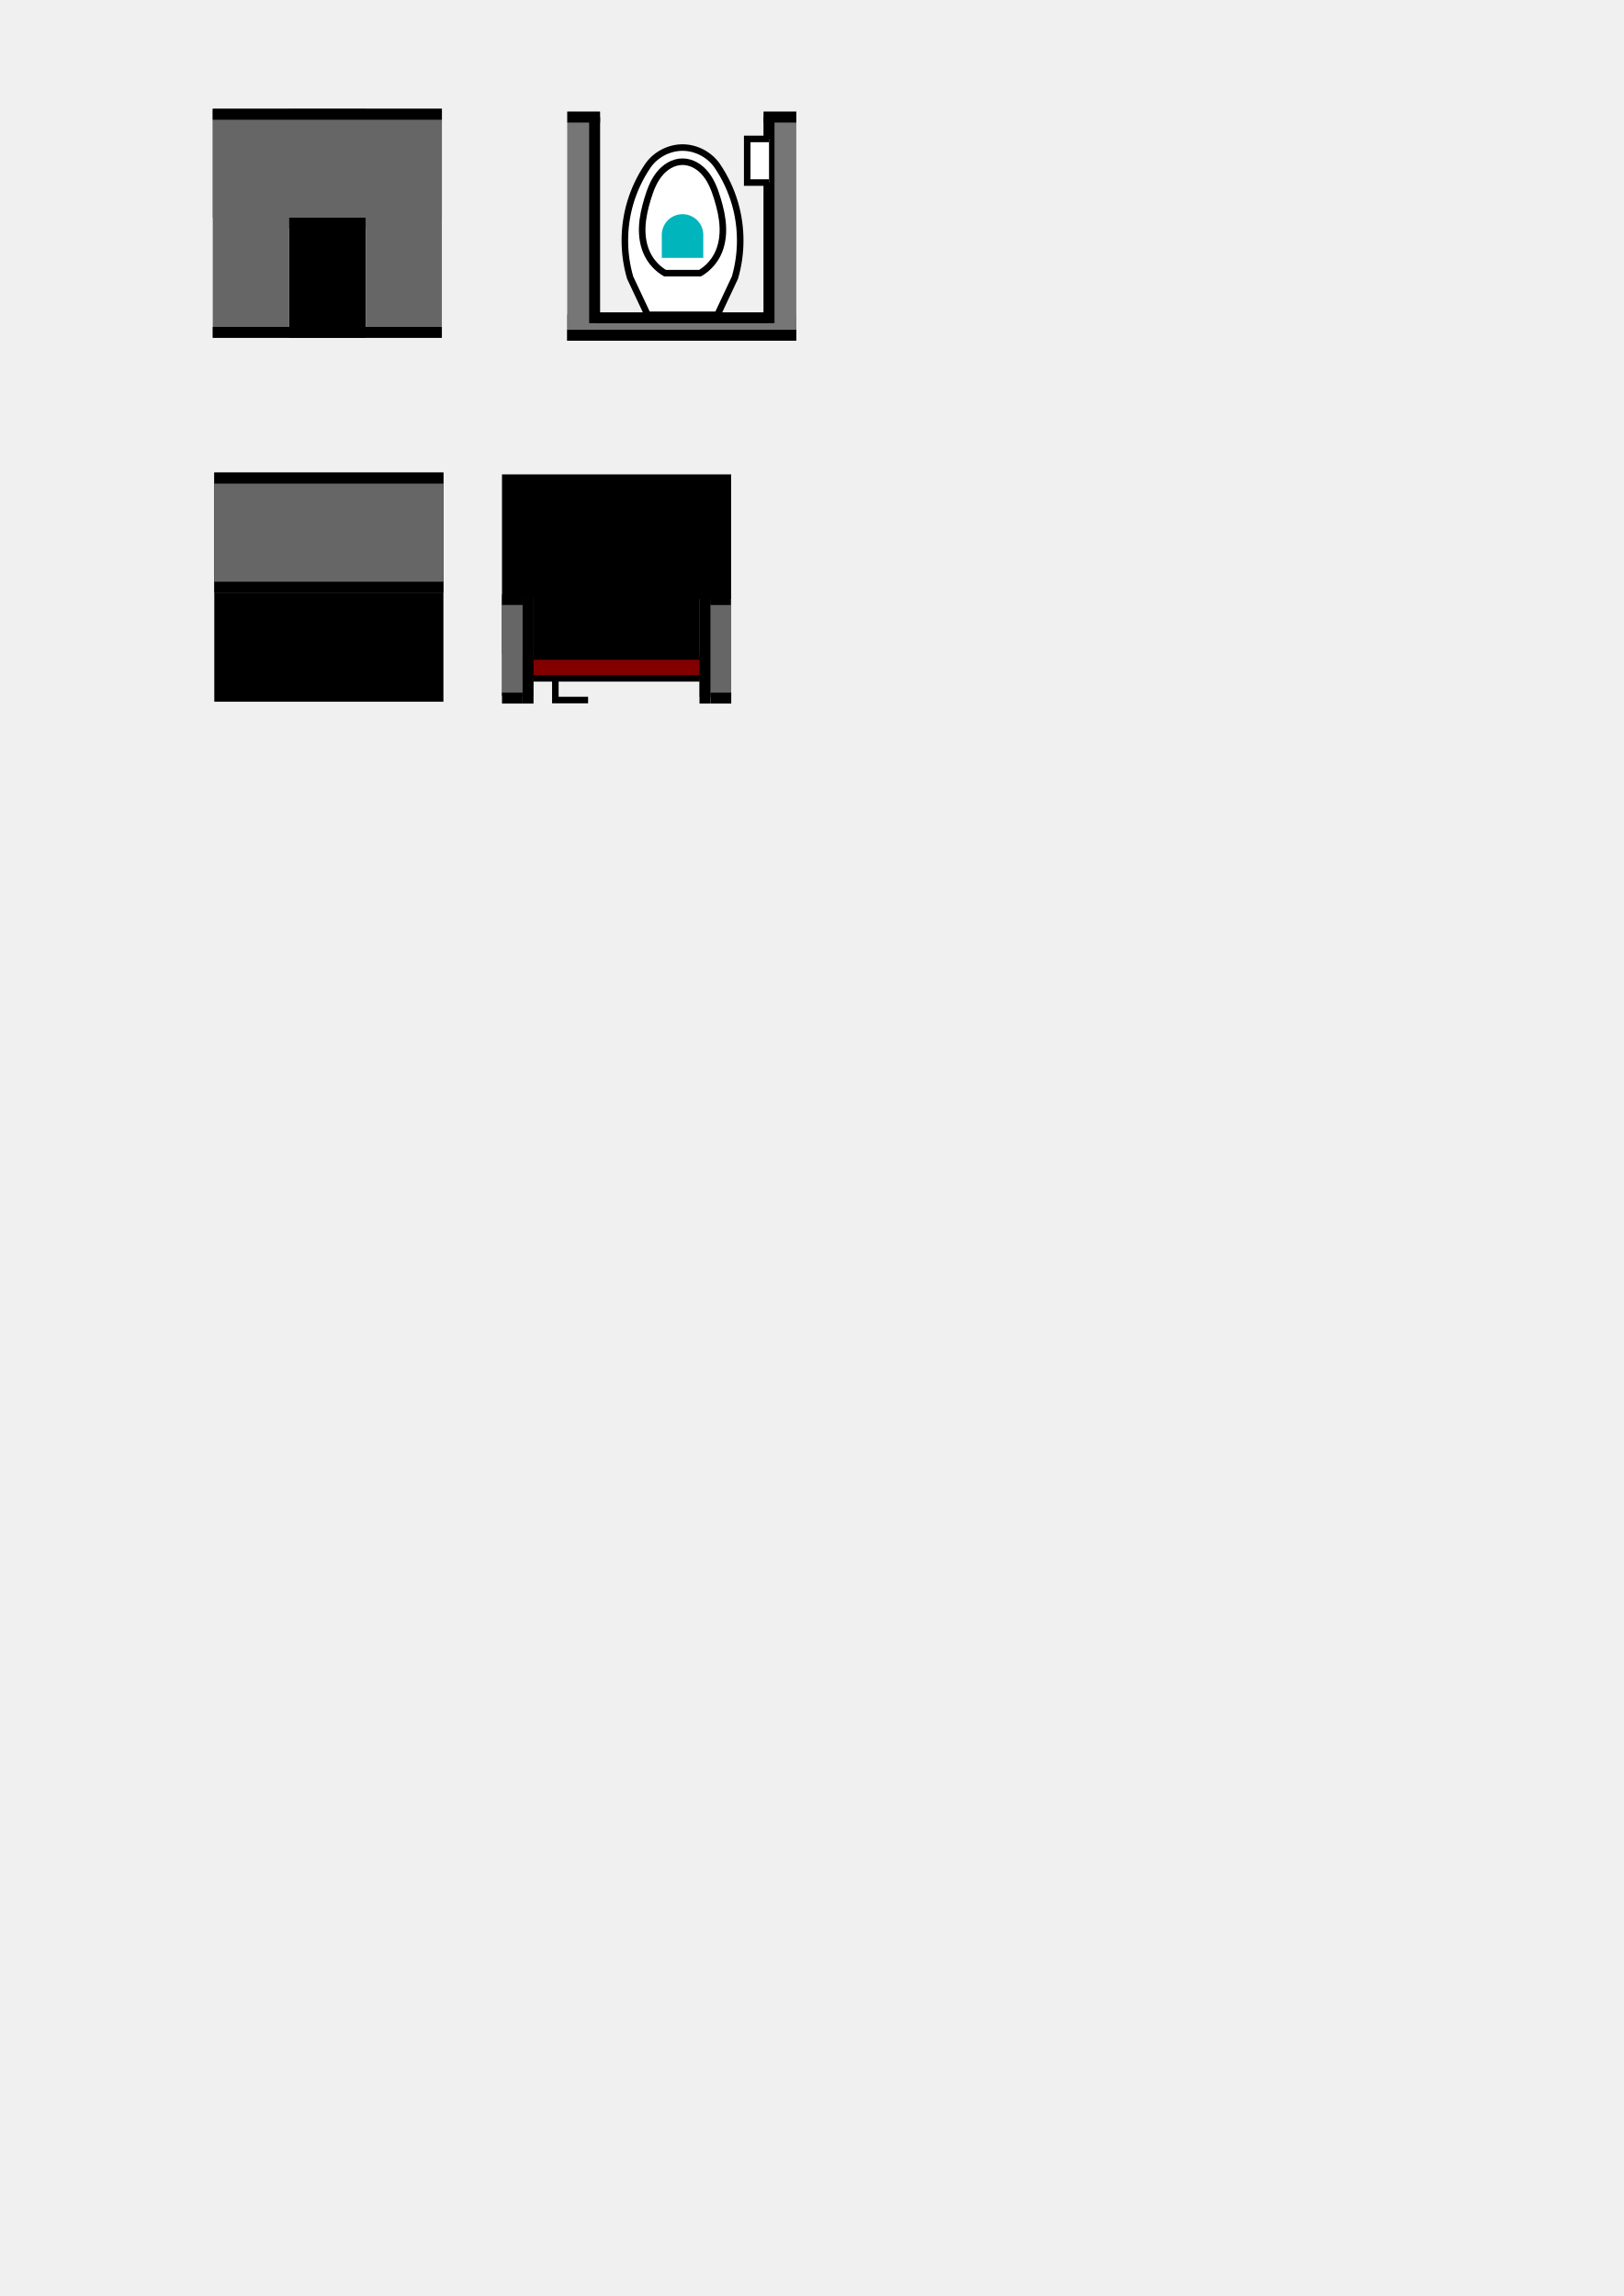
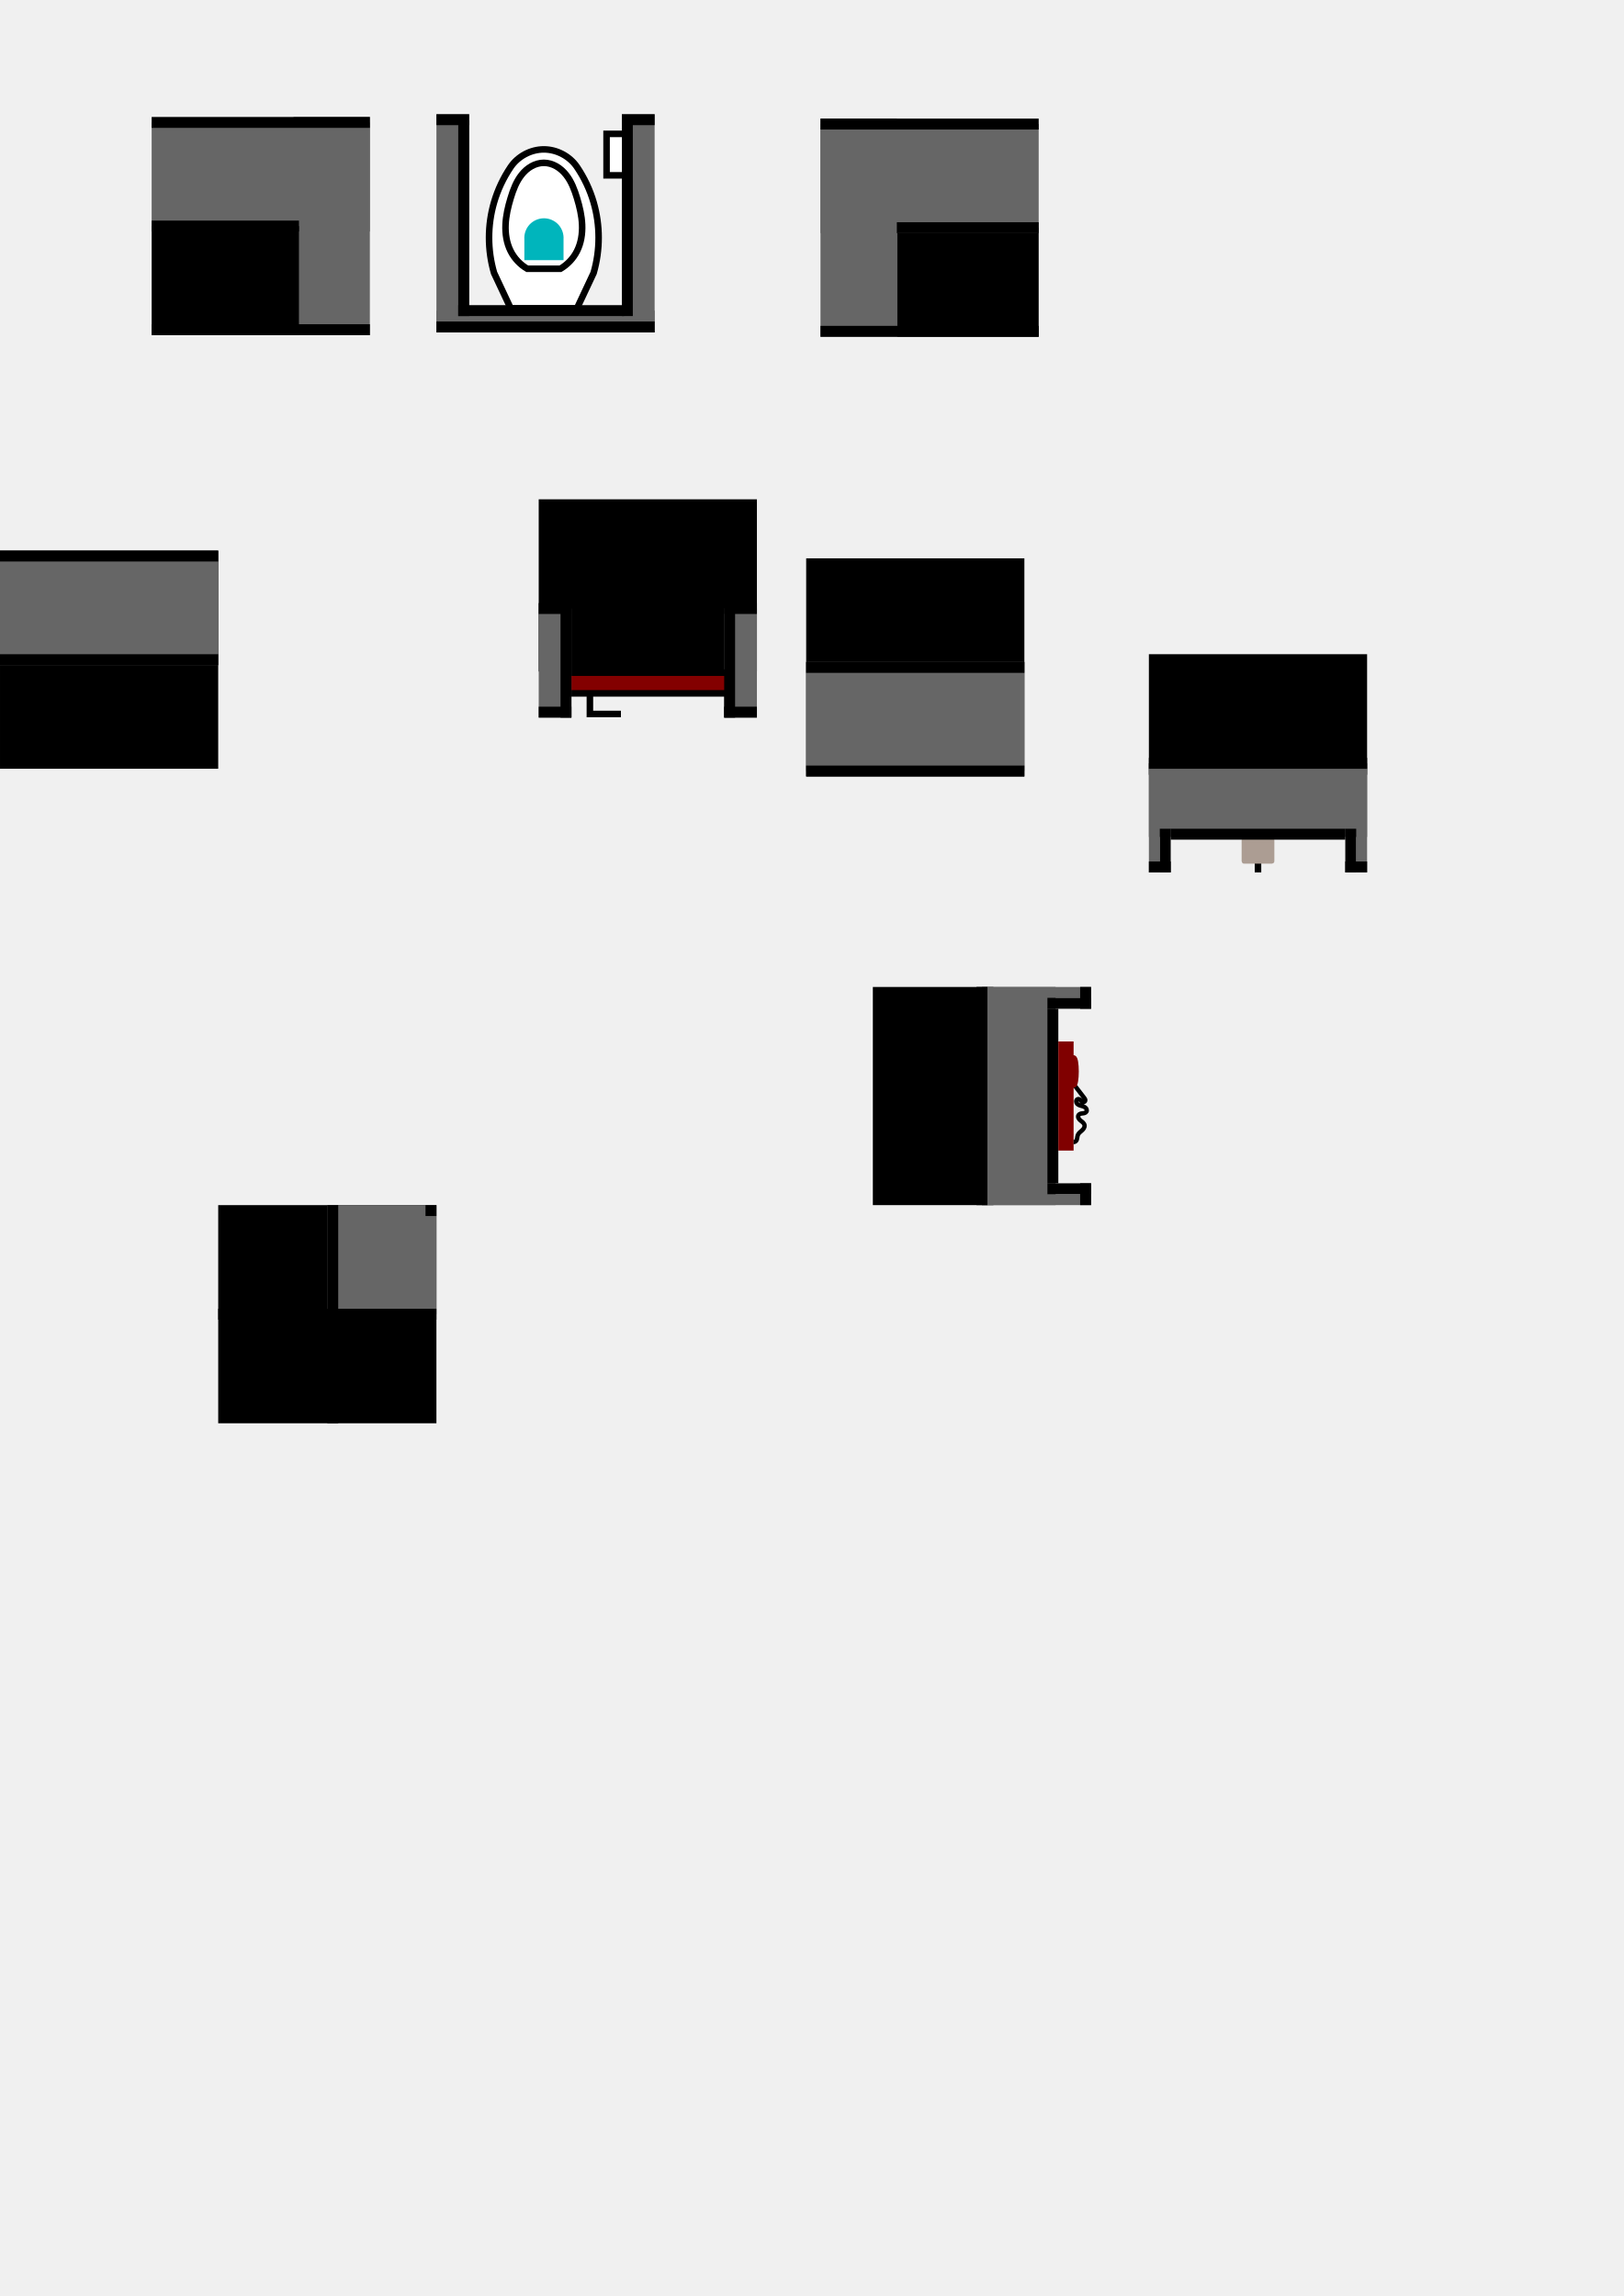
<svg xmlns="http://www.w3.org/2000/svg" width="210mm" height="297mm" viewBox="0 0 744.094 1052.362" id="svg6198" version="1.1">
  <defs id="defs6200">
    </defs>
  <g id="layer1">
-     <rect style="fill:#000000;fill-opacity:1;stroke:#000000;stroke-width:5;stroke-linecap:round;stroke-miterlimit:4;stroke-dasharray:none;stroke-opacity:1" id="rect6748" width="30.233" height="100" x="134.887" y="-152.362" transform="scale(1,-1)" />
-     <rect style="fill:#666666;fill-opacity:1;stroke:#666666;stroke-width:5;stroke-linecap:round;stroke-miterlimit:4;stroke-dasharray:none;stroke-opacity:1" id="rect4141" width="29.894" height="100" x="100" y="52.362" />
-     <rect style="fill:#666666;fill-opacity:1;stroke:#666666;stroke-width:5;stroke-linecap:round;stroke-miterlimit:4;stroke-dasharray:none;stroke-opacity:1" id="rect4141-4" width="29.894" height="100" x="170.103" y="52.357" />
-     <rect style="fill:#666666;fill-opacity:1;stroke:#666666;stroke-width:5;stroke-linecap:round;stroke-miterlimit:4;stroke-dasharray:none;stroke-opacity:1" id="rect6782" width="100" height="45.05" x="100" y="-97.412" transform="scale(1,-1)" />
-     <path style="fill:#000000;fill-opacity:1;fill-rule:evenodd;stroke:#000000;stroke-width:5;stroke-linecap:butt;stroke-linejoin:miter;stroke-miterlimit:4;stroke-dasharray:none;stroke-opacity:1" d="m 132.515,102.274 35.081,0" id="path6760" />
-     <path style="fill:#000000;fill-opacity:1;fill-rule:evenodd;stroke:#000000;stroke-width:5;stroke-linecap:butt;stroke-linejoin:miter;stroke-miterlimit:4;stroke-dasharray:none;stroke-opacity:1" d="m 97.5,52.376 105,0" id="path6760-1" />
-     <path style="fill:#000000;fill-opacity:1;fill-rule:evenodd;stroke:#000000;stroke-width:5;stroke-linecap:butt;stroke-linejoin:miter;stroke-miterlimit:4;stroke-dasharray:none;stroke-opacity:1" d="m 97.491,152.337 105,0" id="path6760-1-5" />
-     <rect style="fill:#767676;fill-opacity:1;stroke:#767676;stroke-width:5;stroke-linecap:round;stroke-miterlimit:4;stroke-dasharray:none;stroke-opacity:1" id="rect4250" width="100" height="7.063" x="262.426" y="146.613" />
-     <rect style="fill:#767676;fill-opacity:1;stroke:#767676;stroke-width:5;stroke-linecap:round;stroke-miterlimit:4;stroke-dasharray:none;stroke-opacity:1" id="rect4254" width="10" height="100" x="352.426" y="53.676" />
-     <rect style="fill:#767676;fill-opacity:1;stroke:#767676;stroke-width:5;stroke-linecap:round;stroke-miterlimit:4;stroke-dasharray:none;stroke-opacity:1" id="rect4252" width="10" height="100" x="262.426" y="53.676" />
-     <path style="fill:none;fill-rule:evenodd;stroke:#000000;stroke-width:5;stroke-linecap:butt;stroke-linejoin:miter;stroke-miterlimit:4;stroke-dasharray:none;stroke-opacity:1" d="m 259.926,153.662 105,0" id="path6760-1-50" />
-     <path style="fill:none;fill-rule:evenodd;stroke:#000000;stroke-width:5;stroke-linecap:butt;stroke-linejoin:miter;stroke-miterlimit:4;stroke-dasharray:none;stroke-opacity:1" d="m 272.435,145.662 80.014,0" id="path6760-1-6" />
-     <path style="fill:none;fill-rule:evenodd;stroke:#000000;stroke-width:5;stroke-linecap:butt;stroke-linejoin:miter;stroke-miterlimit:4;stroke-dasharray:none;stroke-opacity:1" d="m 352.426,148.113 0,-94.438" id="path4202" />
-     <path style="fill:none;fill-rule:evenodd;stroke:#000000;stroke-width:5;stroke-linecap:butt;stroke-linejoin:miter;stroke-miterlimit:4;stroke-dasharray:none;stroke-opacity:1" d="m 272.489,148.113 0,-94.438" id="path4202-8" />
-     <path style="fill:none;fill-rule:evenodd;stroke:#000000;stroke-width:5;stroke-linecap:butt;stroke-linejoin:miter;stroke-miterlimit:4;stroke-dasharray:none;stroke-opacity:1" d="m 349.933,53.676 14.979,0" id="path4228" />
-     <path style="fill:none;fill-rule:evenodd;stroke:#000000;stroke-width:5;stroke-linecap:butt;stroke-linejoin:miter;stroke-miterlimit:4;stroke-dasharray:none;stroke-opacity:1" d="m 260.007,53.675 14.979,0" id="path4228-4" />
-     <path style="fill:#ffffff;fill-opacity:1;fill-rule:evenodd;stroke:#000000;stroke-width:3;stroke-linecap:butt;stroke-linejoin:miter;stroke-miterlimit:4;stroke-dasharray:none;stroke-opacity:1" d="m 312.785,67.632 c -6.292,0 -12.492,3.299 -16.008,8.516 -3.529,5.217 -6.24,10.986 -8.004,17.033 -3.224,11.048 -3.224,23.017 0,34.065 l 8.004,17.033 32.017,0 8.004,-17.033 c 3.224,-11.048 3.224,-23.017 0,-34.065 -1.764,-6.046 -4.475,-11.815 -8.004,-17.033 -3.516,-5.218 -9.717,-8.516 -16.008,-8.516 z" id="path7370" />
-     <path style="fill:none;fill-rule:evenodd;stroke:#000000;stroke-width:3;stroke-linecap:butt;stroke-linejoin:miter;stroke-miterlimit:4;stroke-dasharray:none;stroke-opacity:1" d="m 312.785,74.115 c -2.093,0 -4.166,0.614 -5.988,1.643 -1.822,1.029 -3.4,2.463 -4.704,4.099 -2.608,3.273 -4.103,7.284 -5.316,11.29 -1.266,4.178 -2.276,8.467 -2.458,12.828 -0.183,4.362 0.495,8.821 2.458,12.721 1.777,3.528 4.593,6.525 8.004,8.516 l 16.008,0 c 3.411,-1.992 6.228,-4.988 8.004,-8.516 1.964,-3.899 2.641,-8.359 2.458,-12.721 -0.183,-4.362 -1.193,-8.65 -2.458,-12.828 -1.213,-4.006 -2.708,-8.017 -5.316,-11.29 -1.304,-1.637 -2.882,-3.07 -4.704,-4.099 -1.822,-1.029 -3.895,-1.643 -5.988,-1.643 z" id="path7374" />
-     <path style="fill:#00b5bc;fill-opacity:1;fill-rule:evenodd;stroke:#00b5bc;stroke-width:3;stroke-linecap:butt;stroke-linejoin:miter;stroke-miterlimit:4;stroke-dasharray:none;stroke-opacity:1" d="m 312.785,99.664 c -2.182,0 -4.349,0.937 -5.844,2.527 -1.495,1.59 -2.296,3.811 -2.161,5.989 l 0,8.516 16.008,0 0,-8.516 c 0.135,-2.178 -0.666,-4.399 -2.161,-5.989 -1.495,-1.59 -3.661,-2.527 -5.844,-2.527 z" id="path7378" />
-     <path style="fill:#ffffff;fill-opacity:1;fill-rule:evenodd;stroke:#000000;stroke-width:3;stroke-linecap:butt;stroke-linejoin:miter;stroke-miterlimit:4;stroke-dasharray:none;stroke-opacity:1" d="m 352.426,83.676 -10,0 0,-20 10,0" id="path4224" />
-     <rect style="fill:#000000;fill-opacity:1;stroke:#000000;stroke-width:5;stroke-linecap:round;stroke-miterlimit:4;stroke-dasharray:none;stroke-opacity:1" id="rect6748-4" width="100" height="100" x="100.707" y="-319.132" transform="scale(1,-1)" />
-     <rect style="fill:#666666;fill-opacity:1;stroke:#666666;stroke-width:5;stroke-linecap:round;stroke-miterlimit:4;stroke-dasharray:none;stroke-opacity:1" id="rect6782-4" width="100" height="50" x="100.707" y="-269.132" transform="scale(1,-1)" />
-     <path style="fill:#000000;fill-opacity:1;fill-rule:evenodd;stroke:#000000;stroke-width:5;stroke-linecap:butt;stroke-linejoin:miter;stroke-miterlimit:4;stroke-dasharray:none;stroke-opacity:1" d="m 98.207,269.132 105,0" id="path6760-6" />
-     <path style="fill:#000000;fill-opacity:1;fill-rule:evenodd;stroke:#000000;stroke-width:5;stroke-linecap:butt;stroke-linejoin:miter;stroke-miterlimit:4;stroke-dasharray:none;stroke-opacity:1" d="m 98.207,219.146 105,0" id="path6760-1-8" />
-     <rect style="fill:#000000;fill-opacity:1;stroke:#000000;stroke-width:3;stroke-linecap:round;stroke-miterlimit:4;stroke-dasharray:none;stroke-opacity:1" id="rect4422" width="102" height="79.437" x="231.547" y="218.926" />
-     <rect style="fill:#666666;fill-opacity:1;stroke:#666666;stroke-width:5;stroke-linecap:round;stroke-miterlimit:4;stroke-dasharray:none;stroke-opacity:1" id="rect4391" width="9.47" height="40" x="232.4" y="-316.477" transform="scale(1,-1)" />
-     <rect style="fill:#666666;fill-opacity:0;stroke:#666666;stroke-width:5;stroke-linecap:round;stroke-miterlimit:4;stroke-dasharray:none;stroke-opacity:0" id="rect4305" width="100" height="100" x="232.582" y="-319.923" transform="scale(1,-1)" />
-     <rect style="fill:#666666;fill-opacity:1;stroke:#666666;stroke-width:5;stroke-linecap:round;stroke-miterlimit:4;stroke-dasharray:none;stroke-opacity:1" id="rect4391-7" width="9.531" height="40" x="323.049" y="-316.983" transform="scale(1,-1)" />
-     <rect style="fill:#830000;fill-opacity:1;stroke:#666666;stroke-width:3;stroke-linecap:round;stroke-miterlimit:4;stroke-dasharray:none;stroke-opacity:0" id="rect4416" width="85" height="10" x="239.5" y="-311.038" ry="6.8484333e-006" rx="6.8484333e-006" transform="scale(1,-1)" />
-     <path style="fill:none;fill-rule:evenodd;stroke:#000000;stroke-width:5;stroke-linecap:butt;stroke-linejoin:miter;stroke-miterlimit:4;stroke-dasharray:none;stroke-opacity:1" d="m 241.995,322.477 0,-50.188" id="path4307-1" />
-     <path style="fill:none;fill-rule:evenodd;stroke:#000000;stroke-width:5;stroke-linecap:butt;stroke-linejoin:miter;stroke-miterlimit:4;stroke-dasharray:none;stroke-opacity:1" d="m 323.058,322.477 0,-50.188" id="path4307-2" />
-     <path style="fill:none;fill-rule:evenodd;stroke:#000000;stroke-width:5;stroke-linecap:butt;stroke-linejoin:miter;stroke-miterlimit:4;stroke-dasharray:none;stroke-opacity:1" d="m 239.477,319.977 -9.425,0" id="path4353" />
-     <path style="fill:none;fill-rule:evenodd;stroke:#000000;stroke-width:5;stroke-linecap:butt;stroke-linejoin:miter;stroke-miterlimit:4;stroke-dasharray:none;stroke-opacity:1" d="m 335.102,319.977 -9.536,0" id="path4353-0" />
-     <path style="fill:none;fill-rule:evenodd;stroke:#000000;stroke-width:5;stroke-linecap:butt;stroke-linejoin:miter;stroke-miterlimit:4;stroke-dasharray:none;stroke-opacity:1" d="m 239.488,274.781 -9.425,0" id="path4353-3" />
-     <path style="fill:none;fill-rule:evenodd;stroke:#000000;stroke-width:5;stroke-linecap:butt;stroke-linejoin:miter;stroke-miterlimit:4;stroke-dasharray:none;stroke-opacity:1" d="m 334.893,274.801 -9.425,0" id="path4353-36" />
-     <path style="fill:none;fill-rule:evenodd;stroke:#000000;stroke-width:3;stroke-linecap:butt;stroke-linejoin:miter;stroke-miterlimit:4;stroke-dasharray:none;stroke-opacity:1" d="m 244.381,310.913 76.282,0" id="path4408" />
-     <path style="fill:none;fill-rule:evenodd;stroke:#000000;stroke-width:3;stroke-linecap:butt;stroke-linejoin:miter;stroke-miterlimit:4;stroke-dasharray:none;stroke-opacity:1" d="m 244.425,300.913 76.237,0" id="path4412" />
-     <path style="fill:none;fill-rule:evenodd;stroke:#000000;stroke-width:3;stroke-linecap:butt;stroke-linejoin:miter;stroke-miterlimit:4;stroke-dasharray:none;stroke-opacity:1" d="m 254.5,310.862 0,10 15,0" id="path4418" />
+     <rect style="fill:#666666;fill-opacity:1;stroke:#666666;stroke-width:5;stroke-linecap:round;stroke-miterlimit:4;stroke-dasharray:none;stroke-opacity:1" id="rect4141-4" width="30" height="95" x="137" y="56.112" />
+     <rect style="fill:#666666;fill-opacity:1;stroke:#666666;stroke-width:5;stroke-linecap:round;stroke-miterlimit:4;stroke-dasharray:none;stroke-opacity:1" id="rect6782" width="95" height="45" x="72" y="-103.612" transform="scale(1,-1)" />
+     <path style="fill:#000000;fill-opacity:1;fill-rule:evenodd;stroke:#000000;stroke-width:5;stroke-linecap:butt;stroke-linejoin:miter;stroke-miterlimit:4;stroke-dasharray:none;stroke-opacity:1" d="m 69.5,103.612 67.5,0" id="path6760" />
+     <rect style="fill:#000000;fill-opacity:1;stroke:#000000;stroke-width:5;stroke-linecap:round;stroke-miterlimit:4;stroke-dasharray:none;stroke-opacity:1" id="rect6748" width="62.5" height="45" x="72" y="-151.112" transform="scale(1,-1)" />
+     <path style="fill:#000000;fill-opacity:1;fill-rule:evenodd;stroke:#000000;stroke-width:5;stroke-linecap:butt;stroke-linejoin:miter;stroke-miterlimit:4;stroke-dasharray:none;stroke-opacity:1" d="m 69.5,56.112 100,0" id="path6760-1" />
+     <path style="fill:#000000;fill-opacity:1;fill-rule:evenodd;stroke:#000000;stroke-width:5;stroke-linecap:butt;stroke-linejoin:miter;stroke-miterlimit:4;stroke-dasharray:none;stroke-opacity:1" d="m 69.5,151.112 100,0" id="path6760-1-5" />
+     <rect style="fill:#666666;fill-opacity:1;stroke:#666666;stroke-width:5;stroke-linecap:round;stroke-miterlimit:4;stroke-dasharray:none;stroke-opacity:1" id="rect4250" width="95" height="5" x="202.5" y="144.862" />
+     <rect style="fill:#666666;fill-opacity:1;stroke:#666666;stroke-width:5;stroke-linecap:round;stroke-miterlimit:4;stroke-dasharray:none;stroke-opacity:1" id="rect4252" width="10" height="95" x="202.5" y="54.862" />
+     <rect style="fill:#666666;fill-opacity:1;stroke:#666666;stroke-width:5;stroke-linecap:round;stroke-miterlimit:4;stroke-dasharray:none;stroke-opacity:1" id="rect4252-9" width="10" height="95" x="-297.5" y="54.862" transform="scale(-1,1)" />
+     <path style="fill:none;fill-rule:evenodd;stroke:#000000;stroke-width:5;stroke-linecap:butt;stroke-linejoin:miter;stroke-miterlimit:4;stroke-dasharray:none;stroke-opacity:1" d="m 200,149.862 100,0" id="path6760-1-50" />
+     <path style="fill:none;fill-rule:evenodd;stroke:#000000;stroke-width:5;stroke-linecap:butt;stroke-linejoin:miter;stroke-miterlimit:4;stroke-dasharray:none;stroke-opacity:1" d="m 210,142.362 76.013,0" id="path6760-1-6" />
+     <path style="fill:none;fill-rule:evenodd;stroke:#000000;stroke-width:5;stroke-linecap:butt;stroke-linejoin:miter;stroke-miterlimit:4;stroke-dasharray:none;stroke-opacity:1" d="m 212.5,144.862 0,-89.715" id="path4202-8" />
+     <path style="fill:none;fill-rule:evenodd;stroke:#000000;stroke-width:5;stroke-linecap:butt;stroke-linejoin:miter;stroke-miterlimit:4;stroke-dasharray:none;stroke-opacity:1" d="m 200,54.862 15,0" id="path4228-4" />
+     <path style="fill:#ffffff;fill-opacity:1;fill-rule:evenodd;stroke:#000000;stroke-width:3;stroke-linecap:butt;stroke-linejoin:miter;stroke-miterlimit:4;stroke-dasharray:none;stroke-opacity:1" d="m 249.224,68.474 c -5.977,3e-6 -11.868,3.134 -15.208,8.09 -3.352,4.956 -5.928,10.437 -7.604,16.181 -3.063,10.496 -3.063,21.866 0,32.362 l 7.604,16.181 30.416,0 7.604,-16.181 c 3.063,-10.496 3.063,-21.866 0,-32.362 -1.676,-5.744 -4.252,-11.225 -7.604,-16.181 -3.34,-4.957 -9.231,-8.09 -15.208,-8.09 z" id="path7370" />
+     <path style="fill:none;fill-rule:evenodd;stroke:#000000;stroke-width:3;stroke-linecap:butt;stroke-linejoin:miter;stroke-miterlimit:4;stroke-dasharray:none;stroke-opacity:1" d="m 249.224,74.634 c -1.988,10e-7 -3.957,0.584 -5.689,1.561 -1.731,0.977 -3.23,2.339 -4.469,3.894 -2.478,3.11 -3.898,6.92 -5.051,10.726 -1.202,3.969 -2.162,8.043 -2.335,12.187 -0.173,4.144 0.47,8.38 2.335,12.084 1.688,3.352 4.363,6.198 7.604,8.09 l 15.208,0 c 3.241,-1.892 5.916,-4.739 7.604,-8.09 1.865,-3.704 2.509,-7.941 2.335,-12.084 -0.173,-4.144 -1.133,-8.218 -2.335,-12.187 -1.153,-3.805 -2.573,-7.616 -5.051,-10.726 -1.239,-1.555 -2.738,-2.917 -4.469,-3.894 -1.731,-0.977 -3.7,-1.561 -5.689,-1.561 z" id="path7374" />
+     <path style="fill:#00b5bc;fill-opacity:1;fill-rule:evenodd;stroke:#00b5bc;stroke-width:3;stroke-linecap:butt;stroke-linejoin:miter;stroke-miterlimit:4;stroke-dasharray:none;stroke-opacity:1" d="m 249.274,101.546 c -2.062,0 -4.109,0.895 -5.508,2.41 -1.399,1.514 -2.131,3.625 -1.969,5.681 l 0,8.09 14.954,0 0,-8.09 c 0.162,-2.056 -0.569,-4.166 -1.969,-5.681 -1.399,-1.514 -3.446,-2.41 -5.508,-2.41 z" id="path7378" />
+     <path style="fill:#ffffff;fill-opacity:1;fill-rule:evenodd;stroke:#000000;stroke-width:3;stroke-linecap:butt;stroke-linejoin:miter;stroke-miterlimit:4;stroke-dasharray:none;stroke-opacity:1" d="m 287.47,80.357 -9.5,0 0,-19 9.5,0" id="path4224" />
+     <rect style="fill:#000000;fill-opacity:1;stroke:#000000;stroke-width:5;stroke-linecap:round;stroke-miterlimit:4;stroke-dasharray:none;stroke-opacity:1" id="rect6748-4" width="95" height="95" x="2.5" y="-349.862" transform="scale(1,-1)" />
+     <rect style="fill:#666666;fill-opacity:1;stroke:#666666;stroke-width:5;stroke-linecap:round;stroke-miterlimit:4;stroke-dasharray:none;stroke-opacity:1" id="rect6782-4" width="95" height="45" x="2.5" y="-302.362" transform="scale(1,-1)" />
+     <path style="fill:#000000;fill-opacity:1;fill-rule:evenodd;stroke:#000000;stroke-width:5;stroke-linecap:butt;stroke-linejoin:miter;stroke-miterlimit:4;stroke-dasharray:none;stroke-opacity:1" d="m 0,302.362 100,0" id="path6760-6" />
+     <path style="fill:#000000;fill-opacity:1;fill-rule:evenodd;stroke:#000000;stroke-width:5;stroke-linecap:butt;stroke-linejoin:miter;stroke-miterlimit:4;stroke-dasharray:none;stroke-opacity:1" d="m 0,254.862 100,0" id="path6760-1-8" />
+     <rect style="fill:#000000;fill-opacity:1;stroke:#000000;stroke-width:3;stroke-linecap:round;stroke-miterlimit:4;stroke-dasharray:none;stroke-opacity:1" id="rect4422" width="97" height="75.908" x="248.373" y="230.346" />
+     <rect style="fill:#666666;fill-opacity:0;stroke:#666666;stroke-width:5;stroke-linecap:round;stroke-miterlimit:4;stroke-dasharray:none;stroke-opacity:0" id="rect4305" width="94.828" height="94.948" x="272.172" y="-353.225" transform="scale(1,-1)" />
+     <rect style="fill:#666666;fill-opacity:1;stroke:#666666;stroke-width:5;stroke-linecap:round;stroke-miterlimit:4;stroke-dasharray:none;stroke-opacity:1" id="rect4391-7" width="10" height="45" x="334.373" y="-326.406" transform="scale(1,-1)" />
+     <rect style="fill:#830000;fill-opacity:1;stroke:#666666;stroke-width:3;stroke-linecap:round;stroke-miterlimit:4;stroke-dasharray:none;stroke-opacity:0" id="rect4416" width="80.604" height="9.495" x="256.105" y="-317.919" ry="6.8484333e-006" rx="6.8484333e-006" transform="scale(1,-1)" />
+     <path style="fill:none;fill-rule:evenodd;stroke:#000000;stroke-width:5;stroke-linecap:butt;stroke-linejoin:miter;stroke-miterlimit:4;stroke-dasharray:none;stroke-opacity:1" d="m 334.373,328.906 0,-50" id="path4307-2" />
+     <path style="fill:none;fill-rule:evenodd;stroke:#000000;stroke-width:3;stroke-linecap:butt;stroke-linejoin:miter;stroke-miterlimit:4;stroke-dasharray:none;stroke-opacity:1" d="m 260.734,317.8 72.336,0" id="path4408" />
+     <path style="fill:none;fill-rule:evenodd;stroke:#000000;stroke-width:3;stroke-linecap:butt;stroke-linejoin:miter;stroke-miterlimit:4;stroke-dasharray:none;stroke-opacity:1" d="m 260.776,308.305 72.295,0" id="path4412" />
+     <path style="fill:none;fill-rule:evenodd;stroke:#000000;stroke-width:3;stroke-linecap:butt;stroke-linejoin:miter;stroke-miterlimit:4;stroke-dasharray:none;stroke-opacity:1" d="m 270.329,317.752 0,9.495 14.224,0" id="path4418" />
+     <rect style="fill:#000000;fill-opacity:1;stroke:#000000;stroke-width:3;stroke-linecap:round;stroke-miterlimit:4;stroke-dasharray:none;stroke-opacity:1" id="rect4229" width="97" height="97" x="101.5" y="553.862" />
+     <rect style="fill:#666666;fill-opacity:1;stroke:#666666;stroke-width:3;stroke-linecap:round;stroke-miterlimit:4;stroke-dasharray:none;stroke-opacity:1" id="rect4239" width="47" height="47" x="151.5" y="553.862" />
+     <rect style="fill:#000000;fill-opacity:1;stroke:#000000;stroke-width:3;stroke-linecap:round;stroke-miterlimit:4;stroke-dasharray:none;stroke-opacity:1" id="rect4241" width="2" height="2" x="196.5" y="553.862" />
+     <path style="fill:#000000;fill-opacity:1;fill-rule:evenodd;stroke:#000000;stroke-width:5;stroke-linecap:butt;stroke-linejoin:miter;stroke-miterlimit:4;stroke-dasharray:none;stroke-opacity:1" d="m 100,602.362 100,0" id="path6760-6-7" />
+     <rect style="fill:#000000;fill-opacity:1;stroke:#000000;stroke-width:5;stroke-linecap:round;stroke-miterlimit:4;stroke-dasharray:none;stroke-opacity:1" id="rect6748-4-6" width="95" height="95" x="371.945" y="258.398" />
+     <rect style="fill:#666666;fill-opacity:1;stroke:#666666;stroke-width:5;stroke-linecap:round;stroke-miterlimit:4;stroke-dasharray:none;stroke-opacity:1" id="rect6782-4-4" width="95" height="45" x="371.945" y="305.898" />
+     <path style="fill:#000000;fill-opacity:1;fill-rule:evenodd;stroke:#000000;stroke-width:5;stroke-linecap:butt;stroke-linejoin:miter;stroke-miterlimit:4;stroke-dasharray:none;stroke-opacity:1" d="m 369.445,305.898 100,0" id="path6760-6-2" />
+     <path style="fill:#000000;fill-opacity:1;fill-rule:evenodd;stroke:#000000;stroke-width:5;stroke-linecap:butt;stroke-linejoin:miter;stroke-miterlimit:4;stroke-dasharray:none;stroke-opacity:1" d="m 369.445,353.398 100,0" id="path6760-1-8-1" />
+     <path style="fill:#000000;fill-opacity:1;fill-rule:evenodd;stroke:#000000;stroke-width:5;stroke-linecap:butt;stroke-linejoin:miter;stroke-miterlimit:4;stroke-dasharray:none;stroke-opacity:1" d="m 331.873,278.906 15,0" id="path6760-6-2-6" />
+     <path style="fill:#000000;fill-opacity:1;fill-rule:evenodd;stroke:#000000;stroke-width:5;stroke-linecap:butt;stroke-linejoin:miter;stroke-miterlimit:4;stroke-dasharray:none;stroke-opacity:1" d="m 331.873,326.406 15,0" id="path6760-6-2-6-9" />
+     <rect style="fill:#666666;fill-opacity:1;stroke:#666666;stroke-width:5;stroke-linecap:round;stroke-miterlimit:4;stroke-dasharray:none;stroke-opacity:1" id="rect4391-7-4" width="10" height="45" x="-259.373" y="-326.406" transform="scale(-1,-1)" />
+     <path style="fill:none;fill-rule:evenodd;stroke:#000000;stroke-width:5;stroke-linecap:butt;stroke-linejoin:miter;stroke-miterlimit:4;stroke-dasharray:none;stroke-opacity:1" d="m 259.373,328.906 0,-50" id="path4307-2-9" />
+     <path style="fill:#000000;fill-opacity:1;fill-rule:evenodd;stroke:#000000;stroke-width:5;stroke-linecap:butt;stroke-linejoin:miter;stroke-miterlimit:4;stroke-dasharray:none;stroke-opacity:1" d="m 261.873,278.906 -15,0" id="path6760-6-2-6-6" />
+     <path style="fill:#000000;fill-opacity:1;fill-rule:evenodd;stroke:#000000;stroke-width:5;stroke-linecap:butt;stroke-linejoin:miter;stroke-miterlimit:4;stroke-dasharray:none;stroke-opacity:1" d="m 261.873,326.406 -15,0" id="path6760-6-2-6-9-9" />
+     <rect style="fill:#000000;fill-opacity:1;stroke:#000000;stroke-width:5;stroke-linecap:round;stroke-miterlimit:4;stroke-dasharray:none;stroke-opacity:1" id="rect6748-44" width="60" height="45" x="-473.5" y="-151.862" transform="scale(-1,-1)" />
+     <rect style="fill:#666666;fill-opacity:1;stroke:#666666;stroke-width:5;stroke-linecap:round;stroke-miterlimit:4;stroke-dasharray:none;stroke-opacity:1" id="rect4141-4-2" width="30" height="94.995" x="-408.5" y="56.867" transform="scale(-1,1)" />
+     <rect style="fill:#666666;fill-opacity:1;stroke:#666666;stroke-width:5;stroke-linecap:round;stroke-miterlimit:4;stroke-dasharray:none;stroke-opacity:1" id="rect6782-9" width="95" height="45" x="-473.5" y="-104.362" transform="scale(-1,-1)" />
+     <path style="fill:#000000;fill-opacity:1;fill-rule:evenodd;stroke:#000000;stroke-width:5;stroke-linecap:butt;stroke-linejoin:miter;stroke-miterlimit:4;stroke-dasharray:none;stroke-opacity:1" d="m 476,104.362 -65,0" id="path6760-61" />
+     <path style="fill:#000000;fill-opacity:1;fill-rule:evenodd;stroke:#000000;stroke-width:5;stroke-linecap:butt;stroke-linejoin:miter;stroke-miterlimit:4;stroke-dasharray:none;stroke-opacity:1" d="m 476,56.862 -100,0" id="path6760-1-2" />
+     <path style="fill:#000000;fill-opacity:1;fill-rule:evenodd;stroke:#000000;stroke-width:5;stroke-linecap:butt;stroke-linejoin:miter;stroke-miterlimit:4;stroke-dasharray:none;stroke-opacity:1" d="m 476,151.862 -100,0" id="path6760-1-5-2" />
+     <path style="fill:none;fill-rule:evenodd;stroke:#000000;stroke-width:5;stroke-linecap:butt;stroke-linejoin:miter;stroke-miterlimit:4;stroke-dasharray:none;stroke-opacity:1" d="m 287.5,144.862 0,-89.715" id="path4202-8-9" />
+     <path style="fill:none;fill-rule:evenodd;stroke:#000000;stroke-width:5;stroke-linecap:butt;stroke-linejoin:miter;stroke-miterlimit:4;stroke-dasharray:none;stroke-opacity:1" d="m 300,54.862 -15,0" id="path4228-4-1" />
+     <rect style="fill:#666666;fill-opacity:1;stroke:#666666;stroke-width:3;stroke-linecap:round;stroke-miterlimit:4;stroke-dasharray:none;stroke-opacity:1" id="rect4614-0" width="47" height="2" x="451.5" y="548.862" />
+     <rect style="fill:#000000;fill-opacity:1;stroke:#000000;stroke-width:5;stroke-linecap:round;stroke-miterlimit:4;stroke-dasharray:none;stroke-opacity:1" id="rect6748-4-62" width="95" height="50.25" x="454.862" y="402.5" transform="matrix(0,1,1,0,0,0)" />
+     <rect style="fill:#666666;fill-opacity:1;stroke:#666666;stroke-width:3;stroke-linecap:round;stroke-miterlimit:4;stroke-dasharray:none;stroke-opacity:1" id="rect4614" width="47" height="2" x="451.5" y="453.862" />
+     <rect style="fill:#666666;fill-opacity:1;stroke:#666666;stroke-width:5;stroke-linecap:round;stroke-miterlimit:4;stroke-dasharray:none;stroke-opacity:1" id="rect6782-4-41" width="95" height="28.75" x="454.862" y="452.5" transform="matrix(0,1,1,0,0,0)" />
+     <path style="fill:#000000;fill-opacity:1;fill-rule:evenodd;stroke:#000000;stroke-width:5;stroke-linecap:butt;stroke-linejoin:miter;stroke-miterlimit:4;stroke-dasharray:none;stroke-opacity:1" d="m 450,452.362 0,100" id="path6760-6-25" />
+     <path style="fill:#000000;fill-opacity:1;fill-rule:evenodd;stroke:#000000;stroke-width:5;stroke-linecap:butt;stroke-linejoin:miter;stroke-miterlimit:4;stroke-dasharray:none;stroke-opacity:1" d="m 497.5,452.362 0,10" id="path6760-1-8-6-2" />
+     <path style="fill:#000000;fill-opacity:1;fill-rule:evenodd;stroke:#000000;stroke-width:5;stroke-linecap:butt;stroke-linejoin:miter;stroke-miterlimit:4;stroke-dasharray:none;stroke-opacity:1" d="m 500,459.862 -20,0" id="path6760-1-8-6-2-4" />
+     <path style="fill:#000000;fill-opacity:1;fill-rule:evenodd;stroke:#000000;stroke-width:5;stroke-linecap:butt;stroke-linejoin:miter;stroke-miterlimit:4;stroke-dasharray:none;stroke-opacity:1" d="m 497.5,552.362 0,-10" id="path6760-1-8-6-2-7" />
+     <path style="fill:#000000;fill-opacity:1;fill-rule:evenodd;stroke:#000000;stroke-width:5;stroke-linecap:butt;stroke-linejoin:miter;stroke-miterlimit:4;stroke-dasharray:none;stroke-opacity:1" d="m 500,544.862 -20,0" id="path6760-1-8-6-2-4-4" />
+     <path style="fill:#000000;fill-opacity:1;fill-rule:evenodd;stroke:#000000;stroke-width:5;stroke-linecap:butt;stroke-linejoin:miter;stroke-miterlimit:4;stroke-dasharray:none;stroke-opacity:1" d="m 482.5,462.362 0,80" id="path6760-6-25-2" />
+     <path style="fill:#000000;fill-opacity:1;fill-rule:evenodd;stroke:#000000;stroke-width:5;stroke-linecap:butt;stroke-linejoin:miter;stroke-miterlimit:4;stroke-dasharray:none;stroke-opacity:1" d="m 152.5,552.362 0,100" id="path6760-6-25-4" />
+   </g>
+   <g id="layer2">
+     <rect style="fill:#800000;fill-opacity:1;stroke:#800000;stroke-width:3;stroke-linecap:round;stroke-miterlimit:4;stroke-dasharray:none;stroke-opacity:1" id="rect4634" width="4" height="47" x="486.5" y="478.862" />
+     <path style="fill:none;fill-rule:evenodd;stroke:#000000;stroke-width:2;stroke-linecap:butt;stroke-linejoin:miter;stroke-miterlimit:4;stroke-dasharray:none;stroke-opacity:1" d="m 492.787,497.914 4.127,5.361 c 0.13,0.169 0.259,0.341 0.344,0.536 0.084,0.196 0.121,0.415 0.081,0.624 -0.04,0.209 -0.157,0.403 -0.327,0.532 -0.17,0.128 -0.388,0.189 -0.6,0.177 -0.213,-0.012 -0.418,-0.093 -0.596,-0.21 -0.178,-0.117 -0.33,-0.269 -0.474,-0.426 -0.144,-0.157 -0.283,-0.319 -0.446,-0.457 -0.162,-0.138 -0.352,-0.252 -0.562,-0.288 -0.19,-0.033 -0.39,2.2e-4 -0.562,0.087 -0.172,0.087 -0.317,0.226 -0.416,0.391 -0.099,0.165 -0.154,0.356 -0.164,0.549 -0.01,0.193 0.024,0.387 0.092,0.567 0.136,0.361 0.406,0.661 0.723,0.882 0.317,0.221 0.679,0.367 1.047,0.483 0.736,0.233 1.525,0.363 2.16,0.801 0.318,0.219 0.589,0.517 0.728,0.877 0.07,0.18 0.105,0.374 0.097,0.566 -0.008,0.193 -0.061,0.384 -0.158,0.551 -0.171,0.292 -0.47,0.492 -0.789,0.607 -0.318,0.115 -0.658,0.154 -0.995,0.19 -0.337,0.036 -0.677,0.07 -0.998,0.176 -0.322,0.106 -0.628,0.291 -0.816,0.573 -0.135,0.202 -0.203,0.446 -0.207,0.69 -0.004,0.243 0.054,0.486 0.153,0.708 0.198,0.445 0.551,0.801 0.927,1.111 0.375,0.31 0.78,0.585 1.129,0.925 0.348,0.34 0.642,0.76 0.724,1.24 0.079,0.465 -0.051,0.948 -0.286,1.356 -0.235,0.409 -0.569,0.752 -0.92,1.066 -0.352,0.314 -0.725,0.604 -1.061,0.935 -0.336,0.33 -0.638,0.707 -0.812,1.145 -0.175,0.441 -0.212,0.922 -0.288,1.391 -0.076,0.468 -0.202,0.95 -0.516,1.307 -0.284,0.323 -0.711,0.514 -1.14,0.51" id="path4746" />
+     <ellipse style="fill:#800000;fill-opacity:1;stroke:#800000;stroke-width:3;stroke-linecap:round;stroke-miterlimit:4;stroke-dasharray:none;stroke-opacity:1" id="path4639" cx="491.875" cy="491.112" rx="1" ry="6" />
+     <rect style="fill:#666666;fill-opacity:1;stroke:#666666;stroke-width:3;stroke-linecap:round;stroke-miterlimit:4;stroke-dasharray:none;stroke-opacity:1" id="rect4614-0-4" width="47" height="2" x="351.362" y="-530" transform="matrix(0,1,-1,0,0,0)" />
+     <rect style="fill:#000000;fill-opacity:1;stroke:#000000;stroke-width:5;stroke-linecap:round;stroke-miterlimit:4;stroke-dasharray:none;stroke-opacity:1" id="rect6748-4-62-5" width="95" height="50.25" x="-624" y="302.362" transform="scale(-1,1)" />
+     <rect style="fill:#666666;fill-opacity:1;stroke:#666666;stroke-width:3;stroke-linecap:round;stroke-miterlimit:4;stroke-dasharray:none;stroke-opacity:1" id="rect4614-9" width="47" height="2" x="351.362" y="-625" transform="matrix(0,1,-1,0,0,0)" />
+     <rect style="fill:#666666;fill-opacity:1;stroke:#666666;stroke-width:5;stroke-linecap:round;stroke-miterlimit:4;stroke-dasharray:none;stroke-opacity:1" id="rect6782-4-41-1" width="95" height="28.75" x="-624" y="352.362" transform="scale(-1,1)" />
+     <path style="fill:#000000;fill-opacity:1;fill-rule:evenodd;stroke:#000000;stroke-width:5;stroke-linecap:butt;stroke-linejoin:miter;stroke-miterlimit:4;stroke-dasharray:none;stroke-opacity:1" d="m 626.5,349.862 -100,0" id="path6760-6-25-8" />
+     <path style="fill:#000000;fill-opacity:1;fill-rule:evenodd;stroke:#000000;stroke-width:5;stroke-linecap:butt;stroke-linejoin:miter;stroke-miterlimit:4;stroke-dasharray:none;stroke-opacity:1" d="m 626.5,397.362 -10,0" id="path6760-1-8-6-2-1" />
+     <path style="fill:#000000;fill-opacity:1;fill-rule:evenodd;stroke:#000000;stroke-width:5;stroke-linecap:butt;stroke-linejoin:miter;stroke-miterlimit:4;stroke-dasharray:none;stroke-opacity:1" d="m 619,399.862 0,-20" id="path6760-1-8-6-2-4-9" />
+     <path style="fill:#000000;fill-opacity:1;fill-rule:evenodd;stroke:#000000;stroke-width:5;stroke-linecap:butt;stroke-linejoin:miter;stroke-miterlimit:4;stroke-dasharray:none;stroke-opacity:1" d="m 526.5,397.362 10,0" id="path6760-1-8-6-2-7-7" />
+     <path style="fill:#000000;fill-opacity:1;fill-rule:evenodd;stroke:#000000;stroke-width:5;stroke-linecap:butt;stroke-linejoin:miter;stroke-miterlimit:4;stroke-dasharray:none;stroke-opacity:1" d="m 534,399.862 0,-20" id="path6760-1-8-6-2-4-4-9" />
+     <path style="fill:none;fill-rule:evenodd;stroke:#000000;stroke-width:3;stroke-linecap:butt;stroke-linejoin:miter;stroke-miterlimit:4;stroke-dasharray:none;stroke-opacity:1" d="m 576.5,394.862 0,5" id="path4824" />
+     <rect style="fill:#ac9d93;fill-opacity:1;stroke:#ac9d93;stroke-width:2;stroke-linecap:round;stroke-miterlimit:4;stroke-dasharray:none;stroke-opacity:1" id="rect4822" width="10" height="13" x="384.862" y="-583" rx="0.1" ry="0.1" transform="matrix(0,1,-1,0,0,0)" />
+     <path style="fill:#000000;fill-opacity:1;fill-rule:evenodd;stroke:#000000;stroke-width:5;stroke-linecap:butt;stroke-linejoin:miter;stroke-miterlimit:4;stroke-dasharray:none;stroke-opacity:1" d="m 616.5,382.362 -80,0" id="path6760-6-25-2-4" />
  </g>
</svg>
